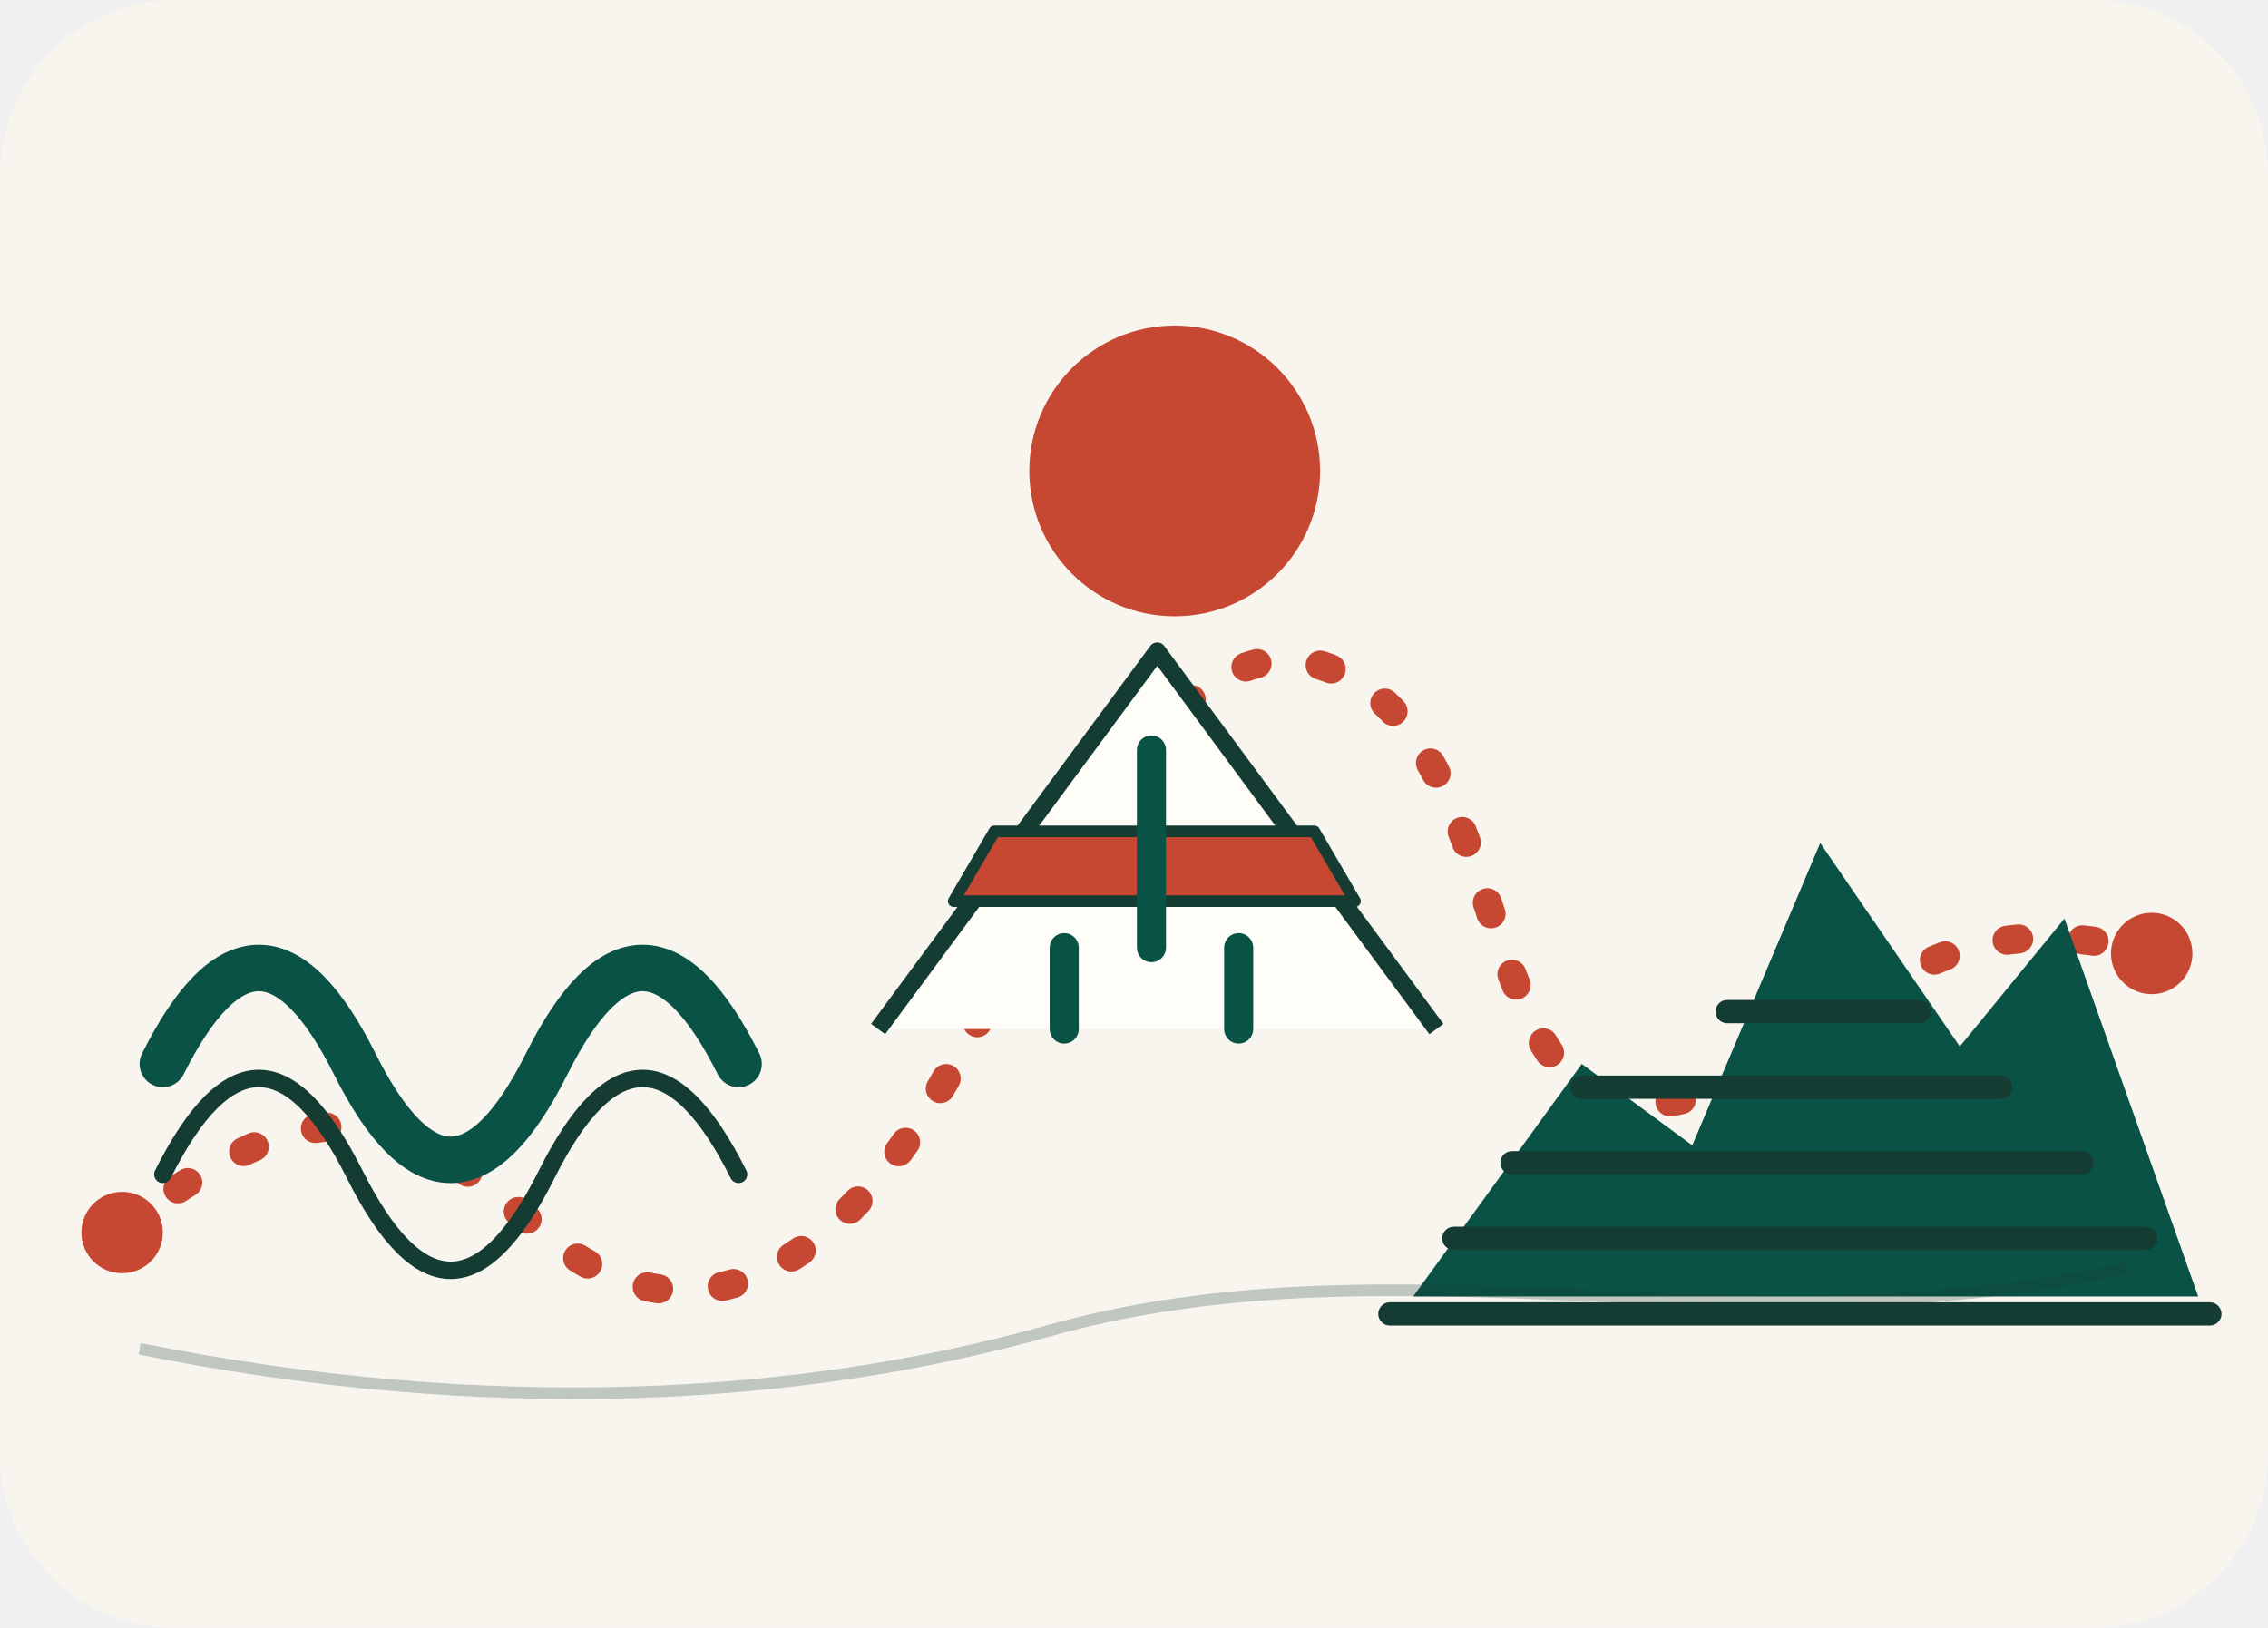
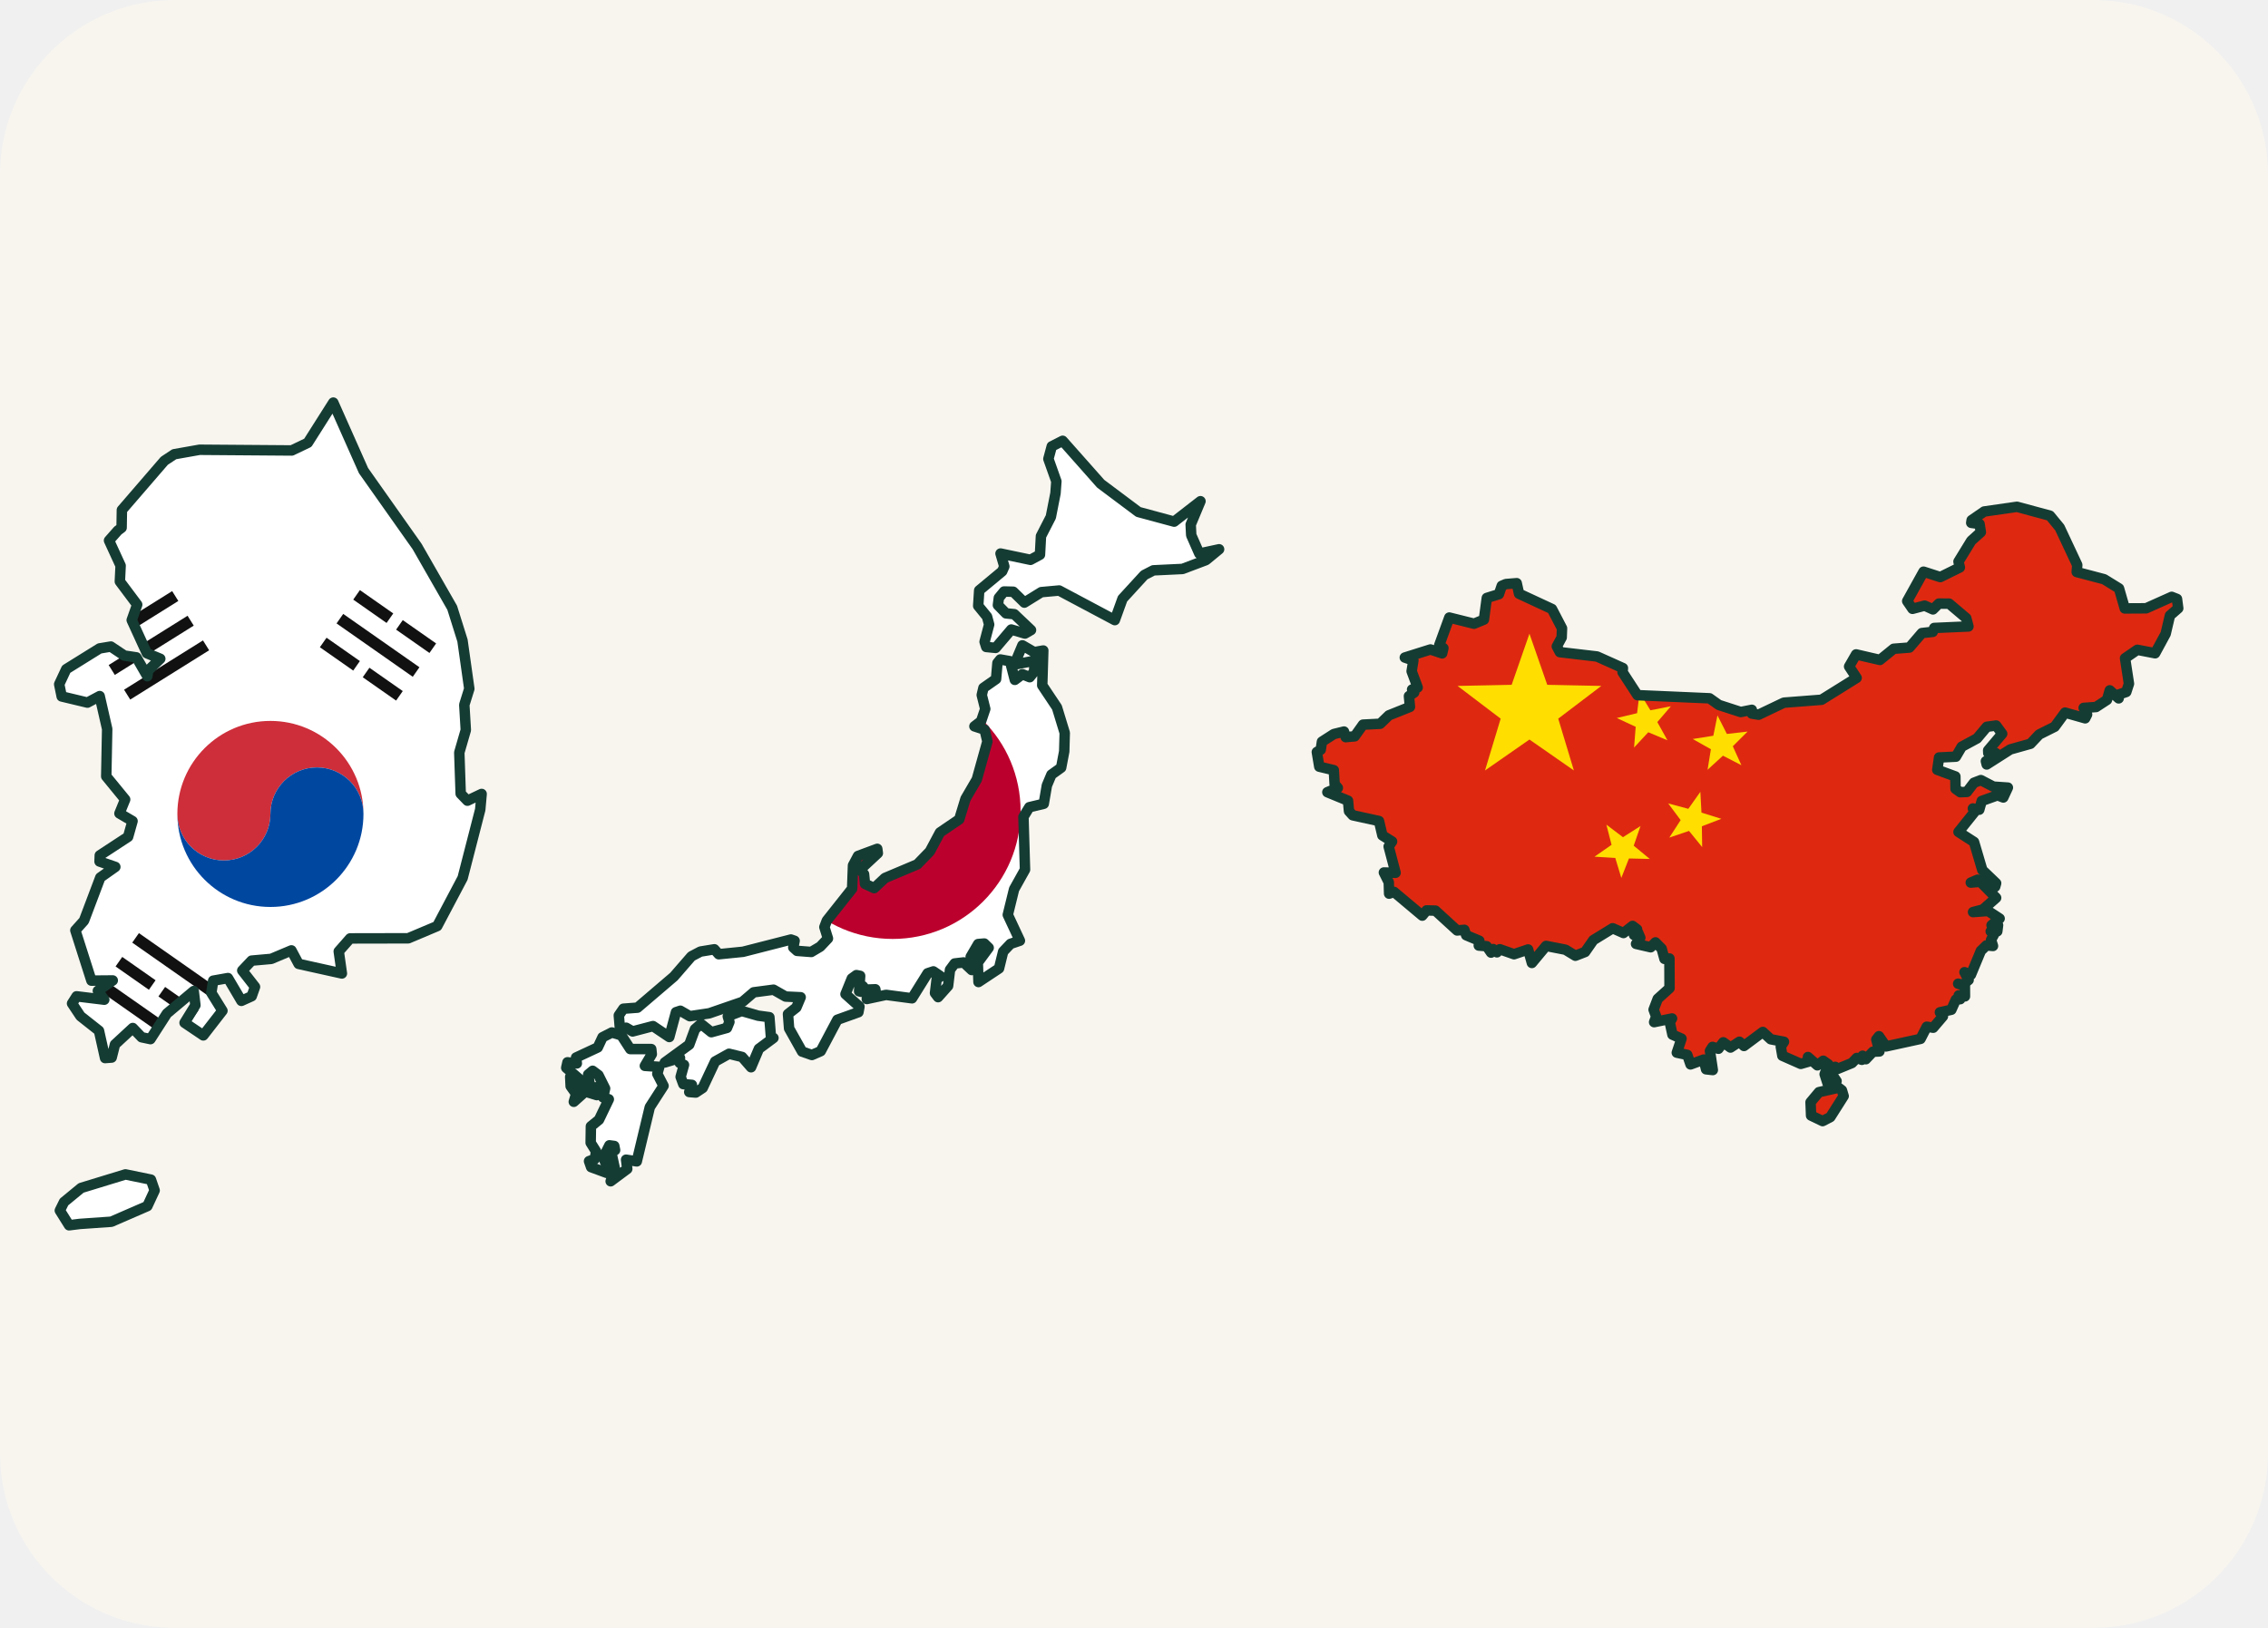
<svg xmlns="http://www.w3.org/2000/svg" viewBox="0 0 390 280" fill="none">
  <rect width="390" height="280" rx="30" fill="#F8F5EF" />
-   <path d="M20 212C53 187 67 189 91 210C116 233 142 222 163 185C183 150 203 102 231 116C260 130 254 191 282 190C315 189 323 151 370 164" stroke="#C74832" stroke-width="5" stroke-linecap="round" stroke-dasharray="2 11" />
-   <circle cx="21" cy="212" r="7" fill="#C74832" />
-   <circle cx="370" cy="164" r="7" fill="#C74832" />
-   <path d="M28 183C39 161 50 161 61 183S83 205 94 183S116 161 127 183" stroke="#0B5246" stroke-width="8" stroke-linecap="round" />
-   <path d="M28 202C39 180 50 180 61 202S83 224 94 202S116 180 127 202" stroke="#153C33" stroke-width="3" stroke-linecap="round" />
-   <circle cx="202" cy="81" r="25" fill="#C74832" />
-   <path d="M151 177L199 112L247 177" fill="#FFFDF8" stroke="#153C33" stroke-width="3" stroke-linejoin="round" />
-   <path d="M164 155H233L226 143H171Z" fill="#C74832" stroke="#153C33" stroke-width="2" stroke-linejoin="round" />
-   <path d="M198 129V163M183 163V177M213 163V177" stroke="#0B5246" stroke-width="5" stroke-linecap="round" />
-   <path d="M243 223L272 183L291 197L313 145L337 180L355 158L378 223" fill="#0B5246" />
-   <path d="M239 226H380M250 213H369M260 200H358M272 187H344M297 174H330" stroke="#153C33" stroke-width="4" stroke-linecap="round" />
-   <path d="M24 232C84 244 137 241 180 229C240 212 301 233 366 218" stroke="#153C33" stroke-width="2" opacity=".25" />
+   <defs>
+     <clipPath id="korea-map">
+       <path id="korea-shape-1" d="M20.26 91.26L20.91 90.77L20.96 87.72L28.26 79.26L29.97 78.13L34.31 77.36L50.17 77.48L52.93 76.16L57.31 69.25L62.51 80.95L71.72 93.99L77.76 104.54L79.53 110.18L80.70 118.47L79.84 121.23L80.10 125.57L78.98 129.44L79.22 136.52L80.38 137.72L82.82 136.56L82.58 139.25L79.55 151.02L75.18 159.29L70.20 161.39L60.21 161.41L58.25 163.64L58.79 167.44L51.35 165.79L50.11 163.47L46.64 164.93L43.27 165.23L41.66 166.93L43.85 169.74L43.28 171.35L41.51 172.15L39.20 168.23L36.66 168.68L36.34 170.77L38.25 173.85L34.96 178.09L31.74 175.92L33.60 172.90L33.31 170.46L28.70 174.33L25.87 178.73L24.35 178.41L22.83 176.82L19.77 179.65L19.20 181.90L18.07 181.99L17.02 177.29L13.84 174.78L12.39 172.60L13.17 171.37L17.93 171.95L16.83 170.42L19.39 168.64L15.72 168.67L12.96 160.02L14.44 158.37L17.25 150.93L19.83 149.11L17.12 148.18L17.16 147.12L22.03 143.93L22.79 141.23L20.54 139.91L21.52 137.51L18.27 133.54L18.43 125.39L17.14 119.73L15.04 120.85L10.61 119.79L10.18 117.69L11.39 115.10L17.13 111.53L19.06 111.21L21.38 112.76L23.46 113.07L25.33 116.31L25.48 115.33L27.56 113.31L25.26 112.36L22.65 106.66L23.59 104.00L20.61 100.02L20.74 97.30L18.75 92.97L20.26 91.26Z" />
+       <path id="korea-shape-2" d="M13.72 210.52L11.88 210.75L10.29 208.21L11.01 206.75L13.95 204.33L21.57 202.00L25.95 202.90L26.59 204.76L25.34 207.45L19.15 210.14L13.72 210.52Z" />
+     </clipPath>
+     <clipPath id="japan-map">
+       <path id="japan-shape-1" d="M177.83 112.17L179.40 111.89L179.22 117.88L181.75 121.67L183.09 126.06L183.00 129.25L182.47 132.04L180.80 133.24L180.02 135.10L179.48 138.25L177.00 138.84L175.99 140.50L176.26 149.58L174.38 152.95L173.30 157.35L175.38 161.80L173.76 162.35L172.50 163.68L171.79 166.57L168.26 168.91L168.14 165.56L170.01 163.02L169.26 162.29L168.20 162.38L166.92 164.57L167.57 165.95L167.10 166.85L165.71 165.54L164.16 165.72L163.36 166.80L163.03 169.58L161.31 171.51L160.78 170.81L161.07 168.39L161.77 167.94L160.50 167.08L159.51 167.41L156.83 171.71L152.37 171.12L149.05 171.83L150.61 170.77L150.52 170.16L148.84 170.22L148.37 169.62L148.23 170.61L147.73 170.51L147.91 167.85L147.27 167.72L146.48 168.30L145.39 170.99L147.79 173.14L147.61 174.10L143.99 175.40L141.13 180.80L139.61 181.46L137.93 180.88L135.69 176.89L135.50 174.42L136.94 173.29L137.68 171.53L135.09 171.41L133.01 170.23L129.60 170.68L127.68 172.32L121.97 174.29L118.62 174.79L116.99 173.85L116.24 174.10L115.09 178.37L112.29 176.49L108.78 177.41L107.67 176.77L106.62 177.17L106.41 174.65L107.20 173.50L109.62 173.32L115.88 167.97L118.90 164.49L120.46 163.67L122.84 163.28L123.59 164.13L127.77 163.71L136.01 161.60L136.64 161.82L136.41 162.96L137.06 163.55L139.50 163.74L141.04 162.83L142.37 161.42L141.76 159.46L142.18 158.35L146.53 152.86L146.68 148.85L147.54 147.23L150.85 146.00L150.95 146.75L147.93 149.56L148.58 150.36L148.74 152.02L150.32 152.76L152.17 151.02L157.74 148.67L159.90 146.44L161.64 143.18L164.95 140.93L166.03 137.39L167.97 134.06L169.79 127.53L169.31 125.50L167.56 124.93L168.71 124.04L169.42 121.94L168.82 119.54L169.11 118.32L171.28 116.80L171.52 114.03L172.01 113.43L173.68 113.73L174.51 116.94L175.81 115.97L177.07 116.48L177.81 115.55L177.94 113.64L174.87 114.23L174.88 113.22L175.81 111.00L177.83 112.17Z" />
+       <path id="japan-shape-2" d="M195.76 88.06L201.91 89.72L206.43 86.21L204.75 90.23L204.84 92.05L206.23 95.21L209.63 94.48L207.37 96.34L203.34 97.86L198.33 98.10L196.76 98.91L193.03 102.98L191.70 106.66L182.13 101.57L179.06 101.85L176.15 103.65L174.24 101.78L172.66 101.74L171.76 102.83L171.60 104.08L172.99 105.50L174.41 105.64L177.29 108.37L176.25 108.97L173.90 108.28L171.21 111.44L169.59 111.28L169.31 110.38L170.09 107.42L169.73 106.07L168.21 104.21L168.38 101.55L172.33 98.27L172.70 97.43L172.05 95.21L177.20 96.29L178.83 95.41L179.00 92.22L180.70 88.91L181.50 84.84L181.65 82.79L180.28 78.93L180.86 76.77L182.73 75.82L189.27 83.20L195.76 88.06Z" />
+       <path id="japan-shape-3" d="M108.38 180.44L111.99 180.44L112.08 181.32L110.89 183.33L113.37 183.50L113.03 184.70L114.10 186.77L111.74 190.43L109.50 199.76L107.66 199.47L107.86 201.06L105.01 203.18L105.72 200.95L105.13 198.24L105.77 197.83L105.63 197.11L104.79 197.00L104.11 198.36L104.00 199.77L104.72 200.96L104.34 201.74L101.65 200.75L101.29 199.72L102.30 199.35L102.49 198.03L101.57 196.56L101.61 193.73L103.00 192.60L104.69 189.08L103.71 188.75L104.05 187.22L102.91 184.93L101.91 184.18L101.14 184.82L101.48 187.05L102.52 187.03L102.62 188.36L100.64 187.75L98.67 189.51L99.07 188.15L98.13 186.83L98.05 185.21L99.08 186.68L100.21 187.04L99.56 185.54L97.37 183.66L97.58 182.72L99.19 182.91L99.06 181.90L102.79 180.16L103.61 178.41L105.21 177.59L106.85 178.08L108.38 180.44Z" />
+       <path id="japan-shape-4" d="M130.37 174.70L132.30 174.96L132.56 178.29L133.00 178.53L130.50 180.39L129.15 183.57L127.61 181.80L125.36 181.25L122.97 182.58L120.83 187.13L119.64 187.92L118.52 187.83L118.98 186.60L117.50 186.47L117.04 185.22L117.62 183.16L116.88 182.83L116.93 181.96L114.31 182.75L118.52 179.68L119.50 177.02L120.54 176.11L122.32 177.54L125.01 176.80L125.43 175.77L125.15 174.81L127.54 173.89L130.37 174.70Z" />
+     </clipPath>
+     <clipPath id="china-map">
+       <path id="china-shape-1" d="M309.66 182.99L306.49 181.59L306.22 180.02L306.77 179.19L304.50 178.76L303.13 177.50L299.89 179.91L299.11 179.18L297.57 180.18L296.33 179.28L295.50 180.39L294.48 180.07L294.04 180.76L294.53 184.05L293.37 183.92L292.96 182.25L290.70 183.08L290.14 181.44L288.34 181.06L289.15 178.65L287.59 177.96L287.13 175.83L287.52 175.18L284.44 175.81L284.79 174.86L284.35 173.66L285.06 171.80L287.09 169.97L287.07 164.86L286.22 164.93L285.73 163.16L284.67 162.09L283.85 162.93L281.33 162.35L282.06 161.30L281.70 160.44L280.98 160.82L281.51 159.85L280.73 159.26L279.17 160.48L277.31 159.66L273.99 161.70L272.57 163.74L270.90 164.39L269.19 163.35L265.86 162.70L263.42 165.63L262.77 163.31L260.35 164.13L257.90 163.27L257.41 163.80L256.75 163.24L256.40 163.85L255.64 162.75L254.29 162.64L254.38 161.81L252.12 160.86L251.81 159.93L250.56 160.04L246.83 156.63L245.31 156.59L244.57 157.49L239.71 153.41L238.87 153.71L238.81 151.75L237.97 150.07L239.98 150.12L238.79 145.60L239.38 144.74L237.71 143.69L237.13 141.22L232.61 140.23L231.97 139.52L231.80 137.72L228.25 136.26L230.05 135.52L229.50 134.87L229.36 132.47L226.86 131.87L226.44 129.35L227.11 128.96L227.32 127.57L229.36 126.26L231.11 125.83L231.40 126.79L232.95 126.65L234.38 124.64L237.33 124.49L238.83 123.04L242.45 121.59L242.28 119.73L243.18 119.11L242.82 118.60L243.78 118.25L242.74 115.45L243.04 113.60L241.57 113.10L245.98 111.71L247.99 112.38L248.20 111.48L247.49 110.97L249.22 106.22L253.47 107.28L255.17 106.58L255.67 102.85L257.75 102.20L258.24 100.76L258.96 100.46L260.81 100.31L261.21 102.12L266.87 104.75L268.60 108.07L268.54 109.65L267.71 111.18L268.23 112.17L274.63 112.92L279.07 114.91L279.01 115.62L281.58 119.57L293.97 120.11L295.57 121.25L299.33 122.47L301.24 122.09L301.24 122.74L302.41 122.93L306.75 120.86L313.23 120.36L319.26 116.60L317.97 114.64L319.17 112.56L323.27 113.51L325.63 111.59L328.34 111.38L330.48 108.89L332.35 108.68L332.60 108.01L338.49 107.75L338.11 106.32L335.17 103.83L333.40 103.82L332.39 104.82L330.96 104.17L328.87 104.72L327.96 103.39L330.77 98.33L333.65 99.26L337.01 97.60L336.78 96.59L338.97 93.02L340.62 91.53L340.40 90.13L338.97 89.93L339.04 89.47L341.20 87.98L346.83 87.17L352.50 88.70L354.18 90.74L357.20 97.18L357.11 98.39L361.82 99.63L364.38 101.21L365.37 104.65L369.04 104.63L373.44 102.66L374.35 103.02L374.56 104.63L373.14 105.87L372.40 109.02L370.59 112.36L367.53 111.77L365.42 113.22L366.09 117.60L365.63 119.02L364.07 119.55L364.32 120.12L362.79 118.74L362.31 120.38L360.43 121.61L358.30 121.76L358.89 122.90L358.56 123.55L355.10 122.57L353.32 125.00L350.66 126.33L349.15 127.93L345.69 128.90L341.63 131.49L341.49 130.93L342.88 130.37L343.21 129.54L341.90 129.54L341.88 129.06L344.29 126.21L343.25 124.79L341.65 125.01L339.97 127.01L337.33 128.44L336.33 130.15L333.44 130.29L333.13 132.41L336.24 133.55L336.27 135.68L337.08 136.26L338.23 136.21L339.43 134.64L340.62 134.18L342.78 135.30L345.27 135.47L344.48 137.17L343.49 136.79L340.77 137.77L340.35 139.27L339.25 139.06L339.50 139.71L336.78 143.10L339.45 144.82L340.87 149.64L343.25 151.92L343.08 152.52L340.07 151.31L338.89 151.81L340.54 151.67L343.25 154.43L340.98 156.43L339.28 156.88L341.86 156.69L343.85 157.99L342.46 159.14L343.58 159.13L343.45 160.19L342.32 160.20L342.88 160.73L342.38 161.66L342.71 162.71L341.58 162.61L340.62 163.55L338.91 167.67L337.81 167.22L338.52 168.56L337.51 169.40L336.72 169.20L337.88 169.55L337.89 171.38L336.82 171.21L337.08 171.86L336.33 171.93L335.55 173.68L333.58 174.12L334.10 174.81L332.43 176.77L331.32 176.60L330.25 178.69L324.31 179.99L323.10 178.23L322.65 178.80L323.18 180.85L322.06 180.90L320.84 182.19L320.29 181.59L320.16 182.29L319.29 181.97L318.46 182.84L315.95 183.87L315.57 183.50L314.95 184.68L315.81 185.95L315.41 186.62L314.29 186.41L313.76 184.76L314.41 183.08L313.52 182.45L312.51 183.24L310.89 181.81L310.94 182.62L309.66 182.99Z" />
+       <path id="china-shape-2" d="M316.73 187.53L317.03 188.53L314.74 192.14L313.41 192.83L311.43 191.88L311.34 189.58L312.79 187.85L316.15 187.09L316.73 187.53Z" />
+     </clipPath>
+   </defs>
+   <g id="korea-flag" clip-path="url(#korea-map)">
+     <rect x="8" y="65" width="77" height="150" fill="#FFFFFF" />
+     <path id="korea-taegeuk-red" fill="#CD2E3A" d="M30.5 140a16 16 0 0 1 32 0 8 8 0 0 0-16 0 8 8 0 0 1-16 0Z" />
+     <path id="korea-taegeuk-blue" fill="#0047A0" d="M62.5 140a16 16 0 0 1-32 0 8 8 0 0 0 16 0 8 8 0 0 1 16 0Z" />
+     <g id="korea-trigrams" stroke="#111111" stroke-width="2" stroke-linecap="square">
+       <g id="korea-geon" data-pattern="111" transform="translate(26 111) rotate(-32)">
+         <path d="M-7-5H7M-7 0H7M-7 5H7" />
+       </g>
+       <g id="korea-gon" data-pattern="000" transform="translate(65 170) rotate(-32)">
+         <path d="M-7-5h5m4 0h5M-7 0h5m4 0h5M-7 5h5m4 0h5" />
+       </g>
+       <g id="korea-gam" data-pattern="010" transform="translate(65 111) rotate(35)">
+         <path d="M-7-5h5m4 0h5M-7 0H7M-7 5h5m4 0h5" />
+       </g>
+       <g id="korea-ri" data-pattern="101" transform="translate(27 170) rotate(35)">
+         <path d="M-7-5H7M-7 0h5m4 0h5M-7 5H7" />
+       </g>
+     </g>
+   </g>
+   <g id="japan-flag" clip-path="url(#japan-map)">
+     <rect x="94" y="72" width="119" height="135" fill="#FFFFFF" />
+     <circle id="japan-sun" cx="153.5" cy="139.5" r="22" fill="#BC002D" />
+   </g>
+   <g id="china-flag" clip-path="url(#china-map)">
+     <rect x="222" y="84" width="157" height="112" fill="#DE2910" />
+     <g id="china-stars" fill="#FFDE00">
+       <polygon id="china-star-main" points="263.00,109.00 266.06,117.79 275.36,117.98 267.95,123.61 270.64,132.52 263.00,127.20 255.36,132.52 258.05,123.61 250.64,117.98 259.94,117.79" />
+       <polygon id="china-star-1" data-points-to="#china-star-main" points="278.02,123.50 281.51,122.67 281.94,119.11 283.80,122.17 287.32,121.48 284.99,124.20 286.73,127.33 283.43,125.95 280.99,128.58 281.27,125.01" />
+       <polygon id="china-star-2" data-points-to="#china-star-main" points="291.08,127.11 294.62,126.55 295.33,123.05 296.95,126.24 300.51,125.83 297.97,128.36 299.45,131.62 296.27,129.98 293.63,132.40 294.20,128.87" />
+       <polygon id="china-star-3" data-points-to="#china-star-main" points="286.86,138.19 290.32,139.12 292.39,136.20 292.58,139.77 296.00,140.84 292.65,142.12 292.70,145.70 290.44,142.92 287.05,144.07 289.00,141.06" />
+       <polygon id="china-star-4" data-points-to="#china-star-main" points="276.23,141.84 279.08,144.00 282.10,142.08 280.93,145.46 283.69,147.74 280.11,147.66 278.80,151.00 277.76,147.57 274.19,147.35 277.12,145.31" />
+     </g>
+   </g>
+   <g id="korea-outline" fill="none" stroke="#153C33" stroke-width="1.8" stroke-linejoin="round">
+     <use href="#korea-shape-1" />
+     <use href="#korea-shape-2" />
+   </g>
+   <g id="japan-outline" fill="none" stroke="#153C33" stroke-width="1.8" stroke-linejoin="round">
+     <use href="#japan-shape-1" />
+     <use href="#japan-shape-2" />
+     <use href="#japan-shape-3" />
+     <use href="#japan-shape-4" />
+   </g>
+   <g id="china-outline" fill="none" stroke="#153C33" stroke-width="1.8" stroke-linejoin="round">
+     <use href="#china-shape-1" />
+     <use href="#china-shape-2" />
+   </g>
</svg>
